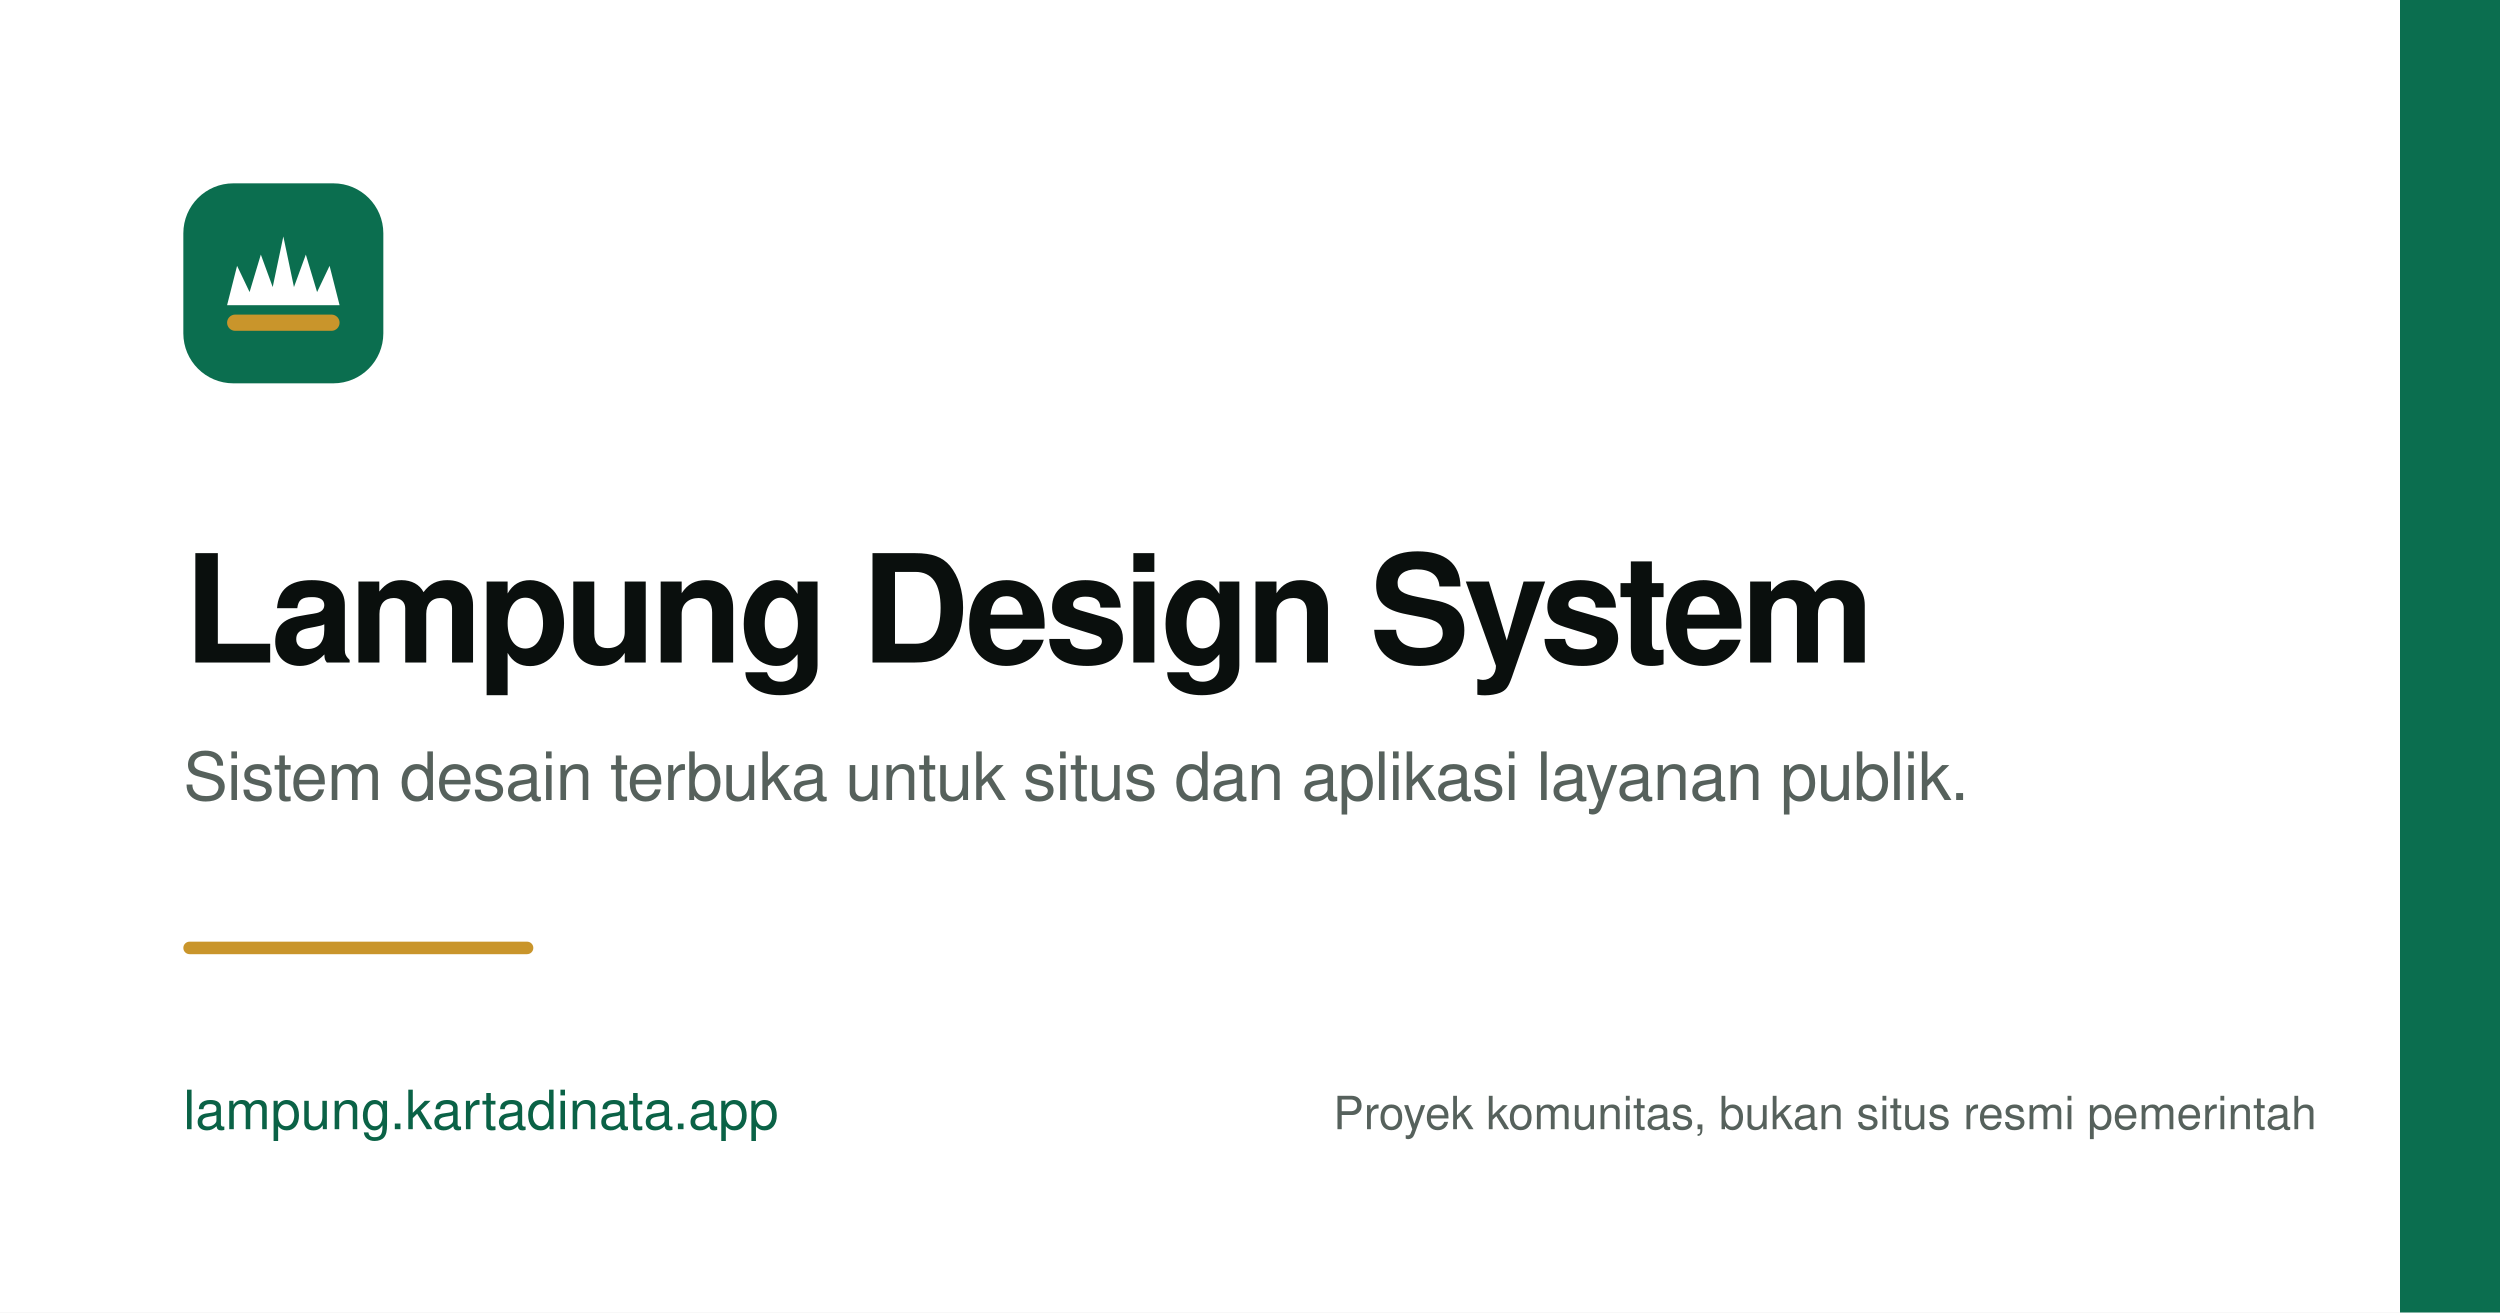
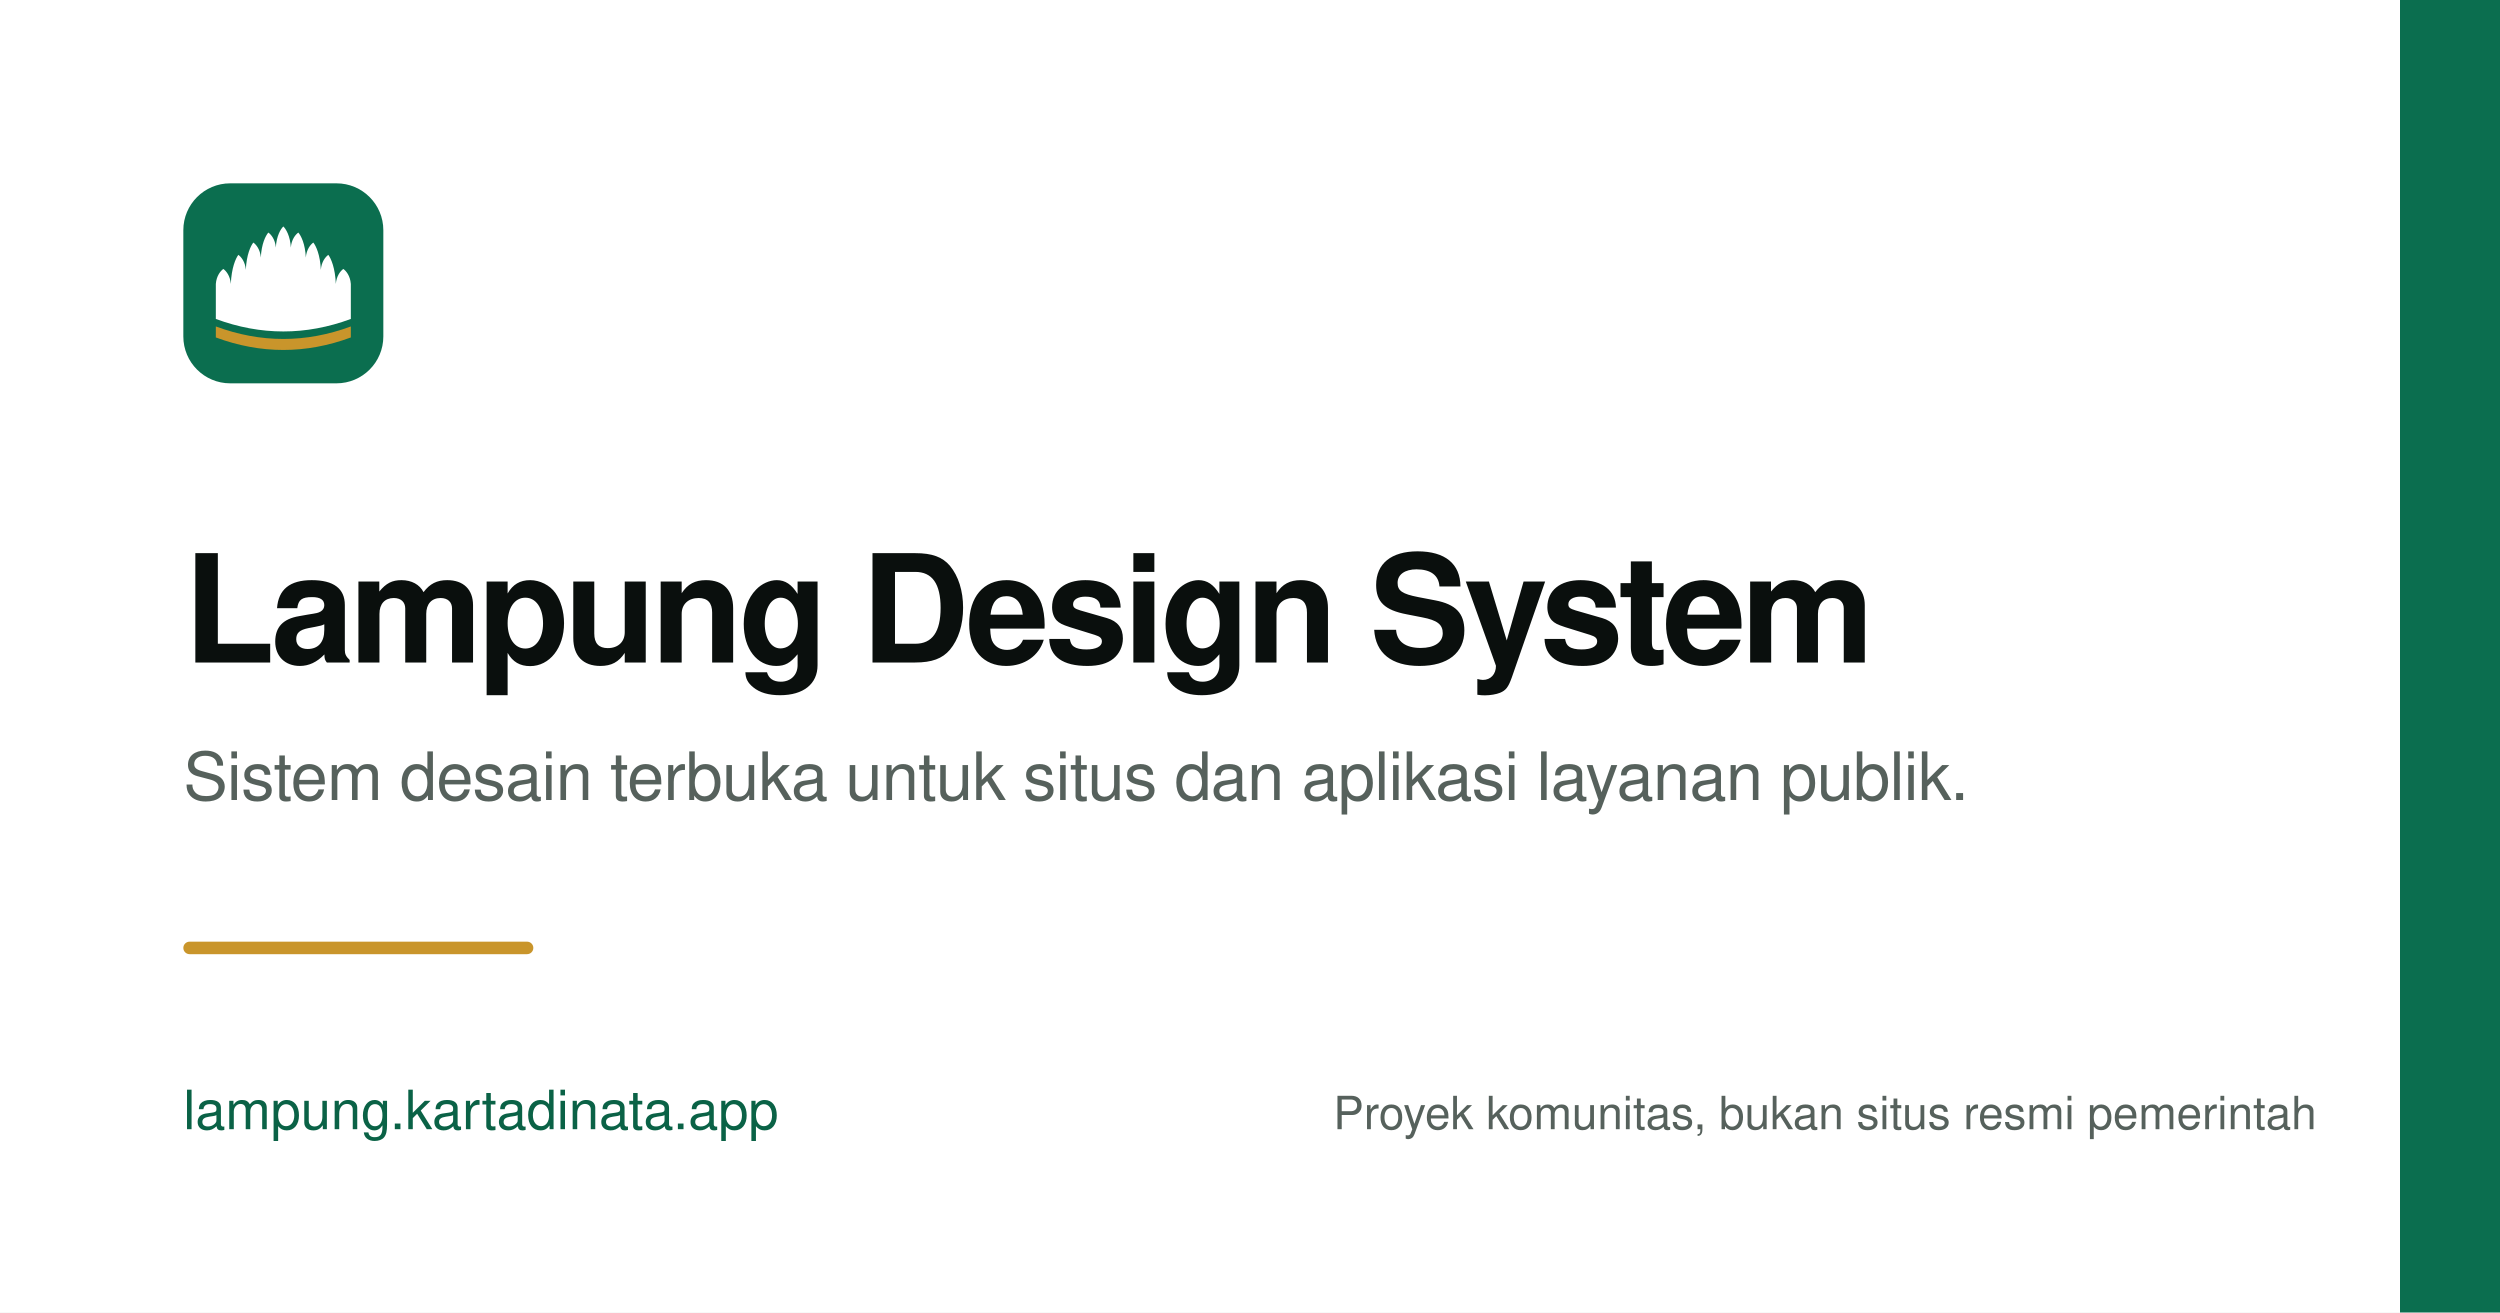
<svg xmlns="http://www.w3.org/2000/svg" width="1200" height="630" viewBox="0 0 1200 630">
  <rect width="1200" height="630" fill="#FFFFFF" />
-   <g transform="translate(88 88) scale(3)">
-     <rect width="32" height="32" rx="8" fill="#0B6E4F" />
-     <path d="M7 19.5 8.6 13.2 10.6 17.4 12.4 11.4 14.3 16.6 16 8.5 17.7 16.6 19.6 11.4 21.4 17.4 23.4 13.2 25 19.5Z" fill="#FFFFFF" />
-     <rect x="7" y="21" width="18" height="2.6" rx="1.3" fill="#C9952B" />
+   <g transform="translate(88 88) scale(1.5)">
+     <rect width="64" height="64" rx="15" fill="#0B6E4F" />
+     <g transform="translate(32 33) scale(0.8) translate(-32 -33)">
+       <path d="M5 46 L5 32 C5.24 28.7 6.95 26.72 8 26 C9.05 26.72 10.76 28.7 11 32 C11.24 25.6 12.95 21.76 14 20.36 C15.05 21.08 16.76 23.06 17 26.36 C17.24 20.36 18.95 16.75 20 15.44 C21.05 16.16 22.76 18.14 23 21.44 C23.24 15.94 24.95 12.64 26 11.44 C27.05 12.16 28.76 14.14 29 17.44 C29.24 12.8 30.95 10.01 32 9 C33.05 10.01 34.76 12.8 35 17.44 C35.24 14.14 36.95 12.16 38 11.44 C39.05 12.64 40.76 15.94 41 21.44 C41.24 18.14 42.95 16.16 44 15.44 C45.05 16.75 46.76 20.36 47 26.36 C47.24 23.06 48.95 21.08 50 20.36 C51.05 21.76 52.76 25.6 53 32 C53.24 28.7 54.95 26.72 56 26 C57.05 26.72 58.76 28.7 59 32 L59 46 Q32 56 5 46Z" fill="#FFFFFF" />
+       <path d="M5 49 Q32 59 59 49 L59 53.4 Q32 63.4 5 53.4Z" fill="#C9952B" />
+     </g>
  </g>
-   <g font-family="'Plus Jakarta Sans', 'Segoe UI', Helvetica, Arial, sans-serif" fill="#0A0F0D">
+   <g font-family="'Geist', 'Segoe UI', Helvetica, Arial, sans-serif" fill="#0A0F0D">
    <text x="88" y="318" font-size="72" font-weight="600" letter-spacing="-2.4">Lampung Design System</text>
    <text x="88" y="384" font-size="32" font-weight="400" fill="#56615C" letter-spacing="-0.3">Sistem desain terbuka untuk situs dan aplikasi layanan publik.</text>
    <text x="88" y="542" font-size="26" font-weight="500" fill="#0A6246">lampung.kartadinata.app</text>
    <text x="1112" y="542" font-size="22" font-weight="400" fill="#56615C" text-anchor="end">Proyek komunitas, bukan situs resmi pemerintah</text>
  </g>
  <rect x="88" y="452" width="168" height="6" rx="3" fill="#C9952B" />
  <rect x="1152" y="0" width="48" height="630" fill="#0B6E4F" />
</svg>
